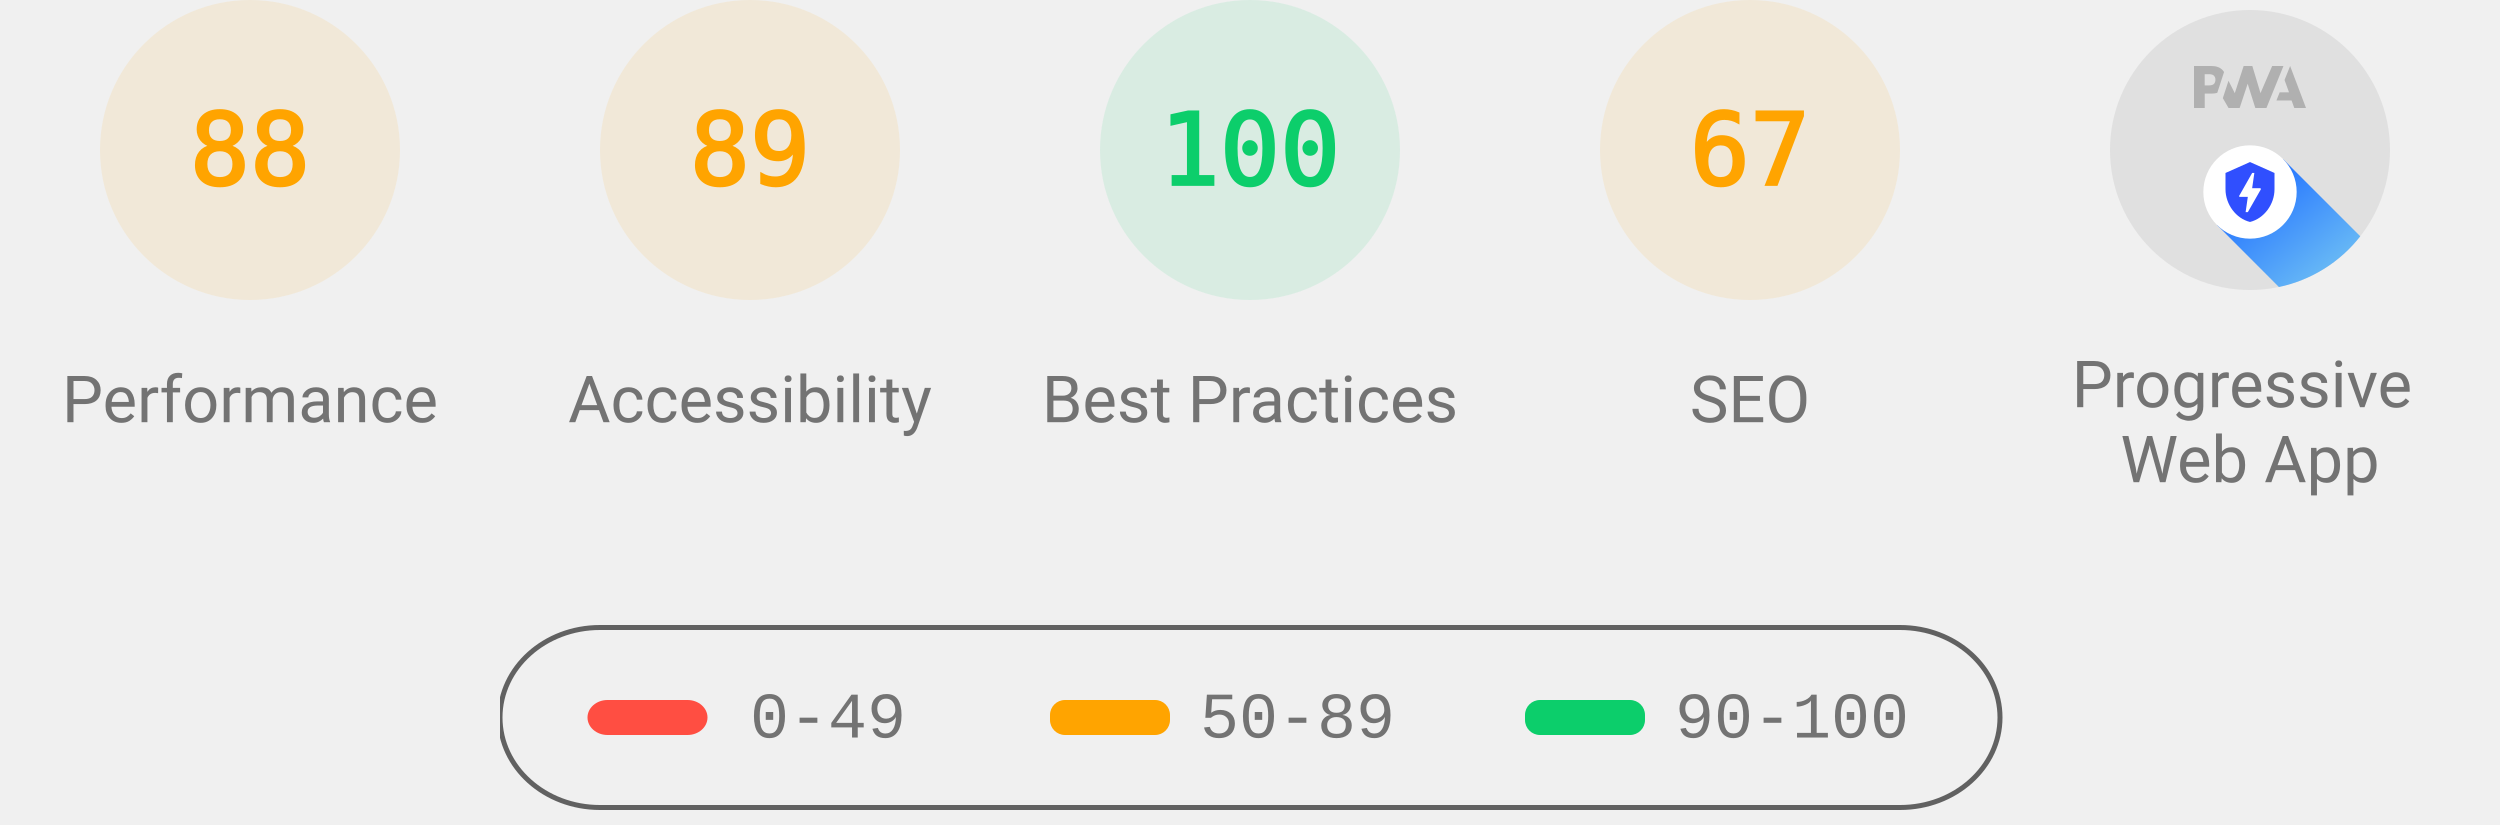
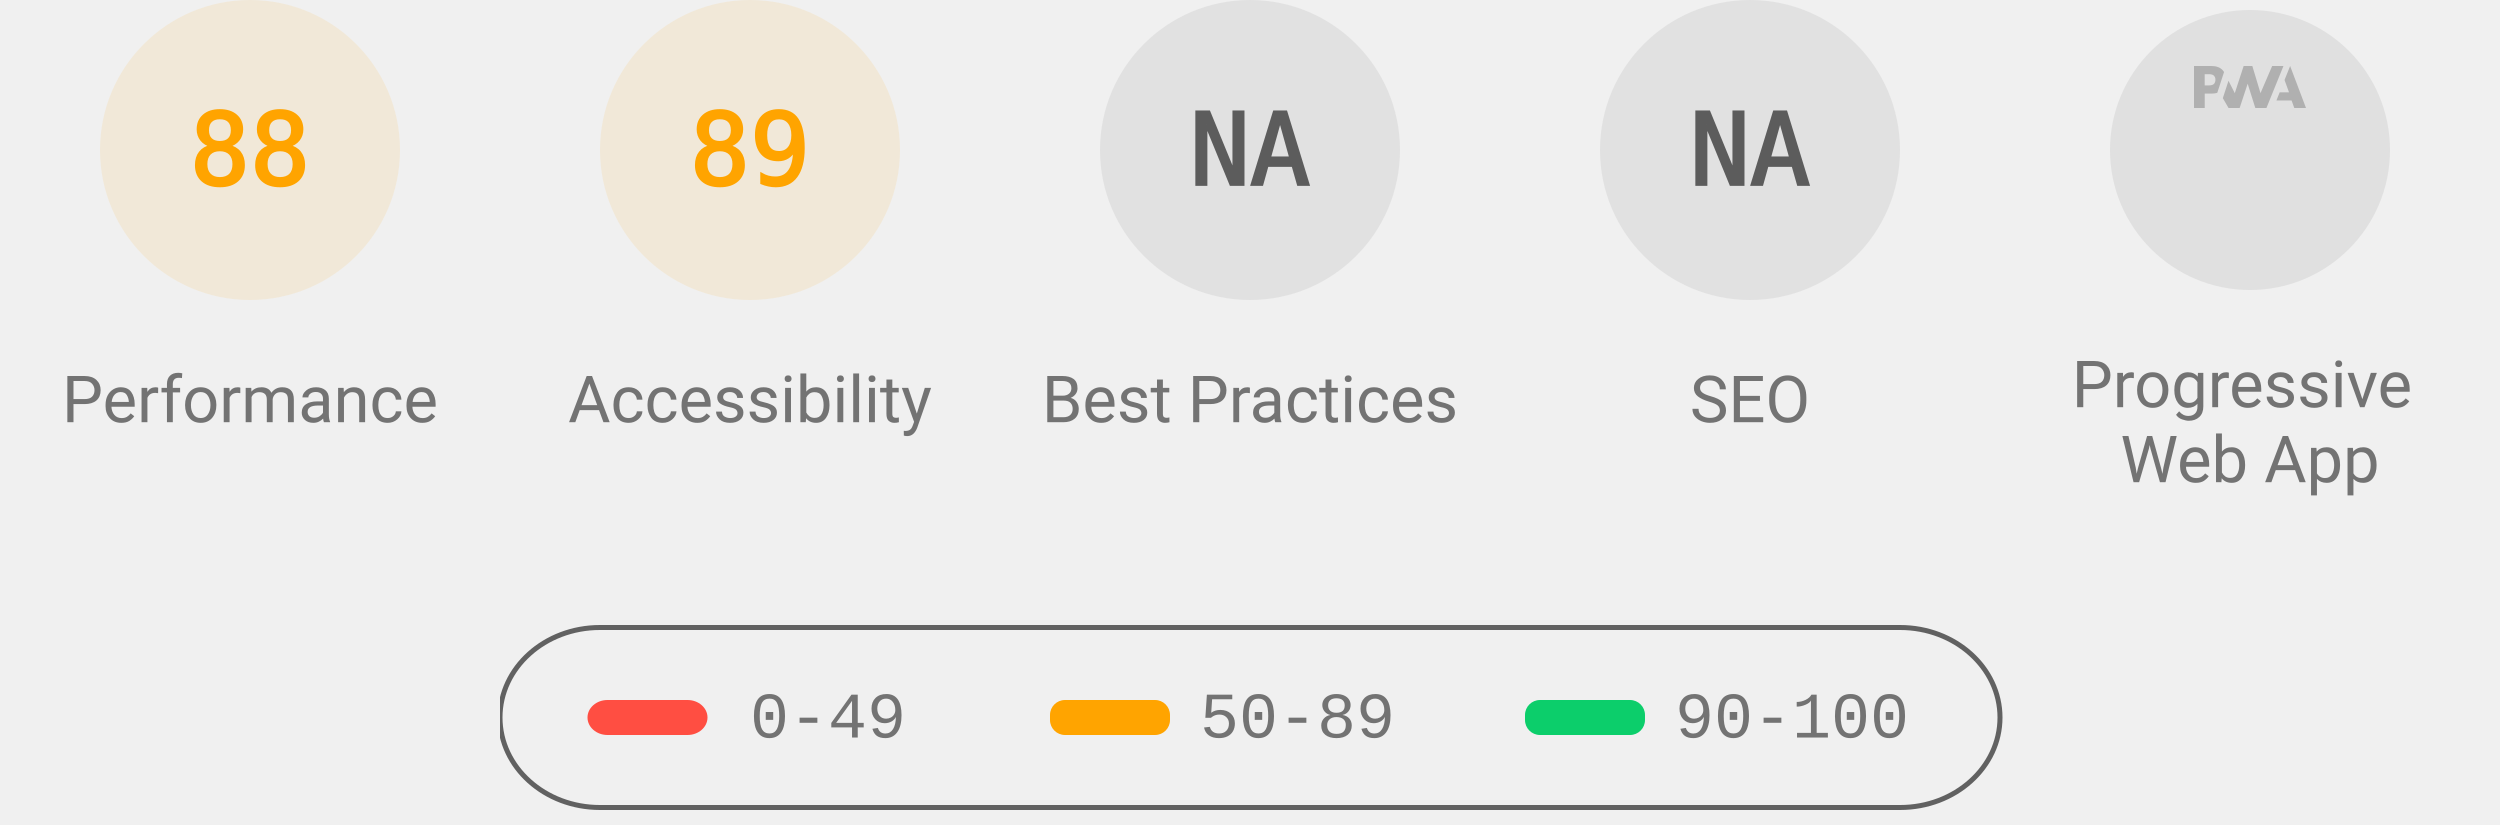
<svg xmlns="http://www.w3.org/2000/svg" class="theme--agnostic" fill="none" width="1000" height="330">
  <style>
			.gauge-base {
				opacity: 0.1
			}

			.gauge-arc {
				fill: none;
				animation-delay: 250ms;
				stroke-linecap: round;
				transform: rotate(-90deg);
				transform-origin: 100px 60px;
				animation: load-gauge 1s ease forwards
			}

			.guage-text {
				font-size: 40px;
				font-family: monospace;
				text-align: center
			}

			.guage-red {
				color: #ff4e42;
				fill: #ff4e42;
				stroke: #ff4e42
			}
			.guage-orange {
				color: #ffa400;
				fill: #ffa400;
				stroke: #ffa400
			}
			.guage-green {
				color: #0cce6b;
				fill: #0cce6b;
				stroke: #0cce6b
			}
			.theme--agnostic .guage-undefined {
				color: #5c5c5c;
				fill: #5c5c5c;
				stroke: #5c5c5c
			}
			.theme--light .guage-undefined {
				color: #1e1e1e;
				fill: #1e1e1e;
				stroke: #1e1e1e
			}
			.theme--dark .guage-undefined {
				color: #f5f5f5;
				fill: #f5f5f5;
				stroke: #f5f5f5
			}

			.guage-title {
				stroke: none;
				font-size: 26px;
				line-height: 26px;
				font-family: Roboto, Halvetica, Arial, sans-serif
			}
			.metric.guage-title {
				font-family: 'Courier New', Courier, monospace
			}
			.theme--agnostic .guage-title {
				color: #737373;
				fill: #737373
			}
			.theme--light .guage-title {
				color: #212121;
				fill: #212121
			}
			.theme--dark .guage-title {
				color: #f5f5f5;
				fill: #f5f5f5
			}

			@keyframes load-gauge {
				from {
					stroke-dasharray: 0 352.858
				}
			}
			.lh-gauge--pwa__disc {
				fill: #e0e0e0
			}
			.lh-gauge--pwa__logo {
				position: relative;
				fill: #b0b0b0
			}
			.lh-gauge--pwa__invisible {
				display: none
			}
			.lh-gauge--pwa__visible {
				display: inline
			}
			.guage-invisible {
				display: none
			}
			.lh-gauge--pwa__logo--primary-color {
				fill: #304ffe
			}
			.theme--agnostic .lh-gauge--pwa__logo--secondary-color {
				fill: #787878
			}
			.theme--light .lh-gauge--pwa__logo--secondary-color {
				fill: #3d3d3d
			}
			.theme--dark .lh-gauge--pwa__logo--secondary-color {
				fill: #d8b6b6
			}
			.theme--light #svg_2 {
				stroke: #00000022
			}
			.theme--agnostic #svg_2 {
				stroke: #616161
			}
			.theme--light #svg_2 {
				stroke: #00000022
			}
			.theme--dark #svg_2 {
				stroke: #f5f5f566
			}
		</style>
  <svg class="guage-div guage-perf guage-orange" viewBox="0 0 200 200" width="200" height="200" x="0" y="0">
    <circle class="gauge-base" r="56" cx="100" cy="60" stroke-width="8" />
    <circle class="gauge-arc guage-arc-1" r="56" cx="100" cy="60" stroke-width="8" style="stroke-dasharray: 309.635, 351.858;" />
    <text class="guage-text" x="100px" y="60px" alignment-baseline="central" dominant-baseline="central" text-anchor="middle">88</text>
    <text class="guage-title" x="100px" y="160px" alignment-baseline="central" dominant-baseline="central" text-anchor="middle">Performance</text>
  </svg>,<svg class="guage-div guage-perf guage-orange" viewBox="0 0 200 200" width="200" height="200" x="200" y="0">
    <circle class="gauge-base" r="56" cx="100" cy="60" stroke-width="8" />
    <circle class="gauge-arc guage-arc-1" r="56" cx="100" cy="60" stroke-width="8" style="stroke-dasharray: 313.154, 351.858;" />
    <text class="guage-text" x="100px" y="60px" alignment-baseline="central" dominant-baseline="central" text-anchor="middle">89</text>
    <text class="guage-title" x="100px" y="160px" alignment-baseline="central" dominant-baseline="central" text-anchor="middle">Accessibility</text>
-   </svg>,<svg class="guage-div guage-perf guage-green" viewBox="0 0 200 200" width="200" height="200" x="400" y="0">
+   </svg>,<svg class="guage-div guage-perf guage-undefined" viewBox="0 0 200 200" width="200" height="200" x="400" y="0">
    <circle class="gauge-base" r="56" cx="100" cy="60" stroke-width="8" />
    <circle class="gauge-arc guage-arc-1" r="56" cx="100" cy="60" stroke-width="8" style="stroke-dasharray: 351.858, 351.858;" />
-     <text class="guage-text" x="100px" y="60px" alignment-baseline="central" dominant-baseline="central" text-anchor="middle">100</text>
+     <text class="guage-text" x="100px" y="60px" alignment-baseline="central" dominant-baseline="central" text-anchor="middle">NA</text>
    <text class="guage-title" x="100px" y="160px" alignment-baseline="central" dominant-baseline="central" text-anchor="middle">Best Practices</text>
-   </svg>,<svg class="guage-div guage-perf guage-orange" viewBox="0 0 200 200" width="200" height="200" x="600" y="0">
-     <circle class="gauge-base" r="56" cx="100" cy="60" stroke-width="8" />
-     <circle class="gauge-arc guage-arc-1" r="56" cx="100" cy="60" stroke-width="8" style="stroke-dasharray: 235.745, 351.858;" />
-     <text class="guage-text" x="100px" y="60px" alignment-baseline="central" dominant-baseline="central" text-anchor="middle">67</text>
+   </svg>,<svg class="guage-div guage-perf guage-undefined" viewBox="0 0 200 200" width="200" height="200" x="600" y="0">
+     <circle class="gauge-base" r="56" cx="100" cy="60" stroke-width="8" />
+     <circle class="gauge-arc guage-arc-1" r="56" cx="100" cy="60" stroke-width="8" style="stroke-dasharray: 351.858, 351.858;" />
+     <text class="guage-text" x="100px" y="60px" alignment-baseline="central" dominant-baseline="central" text-anchor="middle">NA</text>
    <text class="guage-title" x="100px" y="160px" alignment-baseline="central" dominant-baseline="central" text-anchor="middle">SEO</text>
  </svg>,<svg class="guage-div guage-pwa" viewBox="0 0 200 200" width="200" height="200" x="800" y="0">
    <svg viewBox="0 0 60 60" width="112" height="112" x="44" y="4">
      <defs>
        <linearGradient id="lh-gauge--pwa__check-circle__gradient-0" x1="50%" y1="0%" x2="50%" y2="100%">
          <stop stop-color="#00C852" offset="0%" />
          <stop stop-color="#009688" offset="100%" />
        </linearGradient>
        <linearGradient id="lh-gauge--pwa__installable__shadow-gradient-0" x1="76.056%" x2="24.111%" y1="82.995%" y2="24.735%">
          <stop stop-color="#A5D6A7" offset="0%" />
          <stop stop-color="#80CBC4" offset="100%" />
        </linearGradient>
        <linearGradient id="lh-gauge--pwa__fast-reliable__shadow-gradient-0" x1="76.056%" y1="82.995%" x2="25.678%" y2="26.493%">
          <stop stop-color="#64B5F6" offset="0%" />
          <stop stop-color="#2979FF" offset="100%" />
        </linearGradient>
        <g id="lh-gauge--pwa__fast-reliable-badge-0">
          <circle fill="#FFFFFF" cx="10" cy="10" r="10" />
          <path fill="#304FFE" d="M10 3.58l5.25 2.34v3.5c0 3.23-2.24 6.26-5.25 7-3.01-.74-5.25-3.77-5.25-7v-3.5L10 3.58zm-.47 10.74l2.76-4.83.03-.07c.04-.08 0-.24-.22-.24h-1.64l.47-3.26h-.47l-2.7 4.77c-.02.01.05-.1-.04.05-.09.16-.1.31.18.31h1.63l-.47 3.27h.47z" />
        </g>
        <g id="lh-gauge--pwa__installable-badge-0">
          <circle fill="#FFFFFF" cx="10" cy="10" r="10" />
          <path fill="#009688" d="M10 4.167A5.835 5.835 0 0 0 4.167 10 5.835 5.835 0 0 0 10 15.833 5.835 5.835 0 0 0 15.833 10 5.835 5.835 0 0 0 10 4.167zm2.917 6.416h-2.334v2.334H9.417v-2.334H7.083V9.417h2.334V7.083h1.166v2.334h2.334v1.166z" />
        </g>
      </defs>
      <g stroke="none" fill-rule="nonzero">
        <circle class="lh-gauge--pwa__disc" cx="30" cy="30" r="30" />
        <g class="lh-gauge--pwa__logo">
          <path d="M35.66 19.39l.7-1.75h2L37.4 15 38.6 12l3.4 9h-2.51l-.58-1.61z" />
          <path d="M33.52 21l3.65-9h-2.42l-2.5 5.82L30.5 12h-1.86l-1.9 5.82-1.35-2.65-1.21 3.72L25.4 21h2.38l1.72-5.2 1.64 5.2z" />
          <path fill-rule="nonzero" d="M20.3 17.91h1.48c.45 0 .85-.05 1.2-.15l.39-1.18 1.07-3.3a2.64 2.64 0 0 0-.28-.37c-.55-.6-1.36-.91-2.42-.91H18v9h2.3V17.9zm1.96-3.84c.22.22.33.5.33.87 0 .36-.1.65-.29.87-.2.23-.59.35-1.15.35h-.86v-2.41h.87c.52 0 .89.1 1.1.32z" />
        </g>
        <rect class="lh-gauge--pwa__component lh-gauge--pwa__na-line lh-gauge--pwa__invisible" fill="#FFFFFF" x="20" y="32" width="20" height="4" rx="2" />
-         <g class="lh-gauge--pwa__component lh-gauge--pwa__fast-reliable-badge lh-gauge--pwa__visible" transform="translate(20, 29)">
+         <g class="lh-gauge--pwa__component lh-gauge--pwa__fast-reliable-badge lh-gauge--pwa__invisible" transform="translate(20, 29)">
          <path fill="url(#lh-gauge--pwa__fast-reliable__shadow-gradient-0)" d="M33.63 19.49A30 30 0 0 1 16.2 30.36L3 17.14 17.14 3l16.49 16.49z" />
          <use href="#lh-gauge--pwa__fast-reliable-badge-0" />
        </g>
        <g class="lh-gauge--pwa__component lh-gauge--pwa__installable-badge lh-gauge--pwa__invisible" transform="translate(20, 29)">
          <path fill="url(#lh-gauge--pwa__installable__shadow-gradient-0)" d="M33.629 19.487c-4.272 5.453-10.391 9.39-17.415 10.869L3 17.142 17.142 3 33.63 19.487z" />
          <use href="#lh-gauge--pwa__installable-badge-0" />
        </g>
        <g class="lh-gauge--pwa__component lh-gauge--pwa__fast-reliable-installable-badges lh-gauge--pwa__invisible">
          <g transform="translate(8, 29)">
            <path fill="url(#lh-gauge--pwa__fast-reliable__shadow-gradient-0)" d="M16.321 30.463L3 17.143 17.142 3l22.365 22.365A29.864 29.864 0 0 1 22 31c-1.942 0-3.84-.184-5.679-.537z" />
            <use href="#lh-gauge--pwa__fast-reliable-badge-0" />
          </g>
          <g transform="translate(32, 29)">
            <path fill="url(#lh-gauge--pwa__installable__shadow-gradient-0)" d="M25.982 11.84a30.107 30.107 0 0 1-13.08 15.203L3 17.143 17.142 3l8.84 8.84z" />
            <use href="#lh-gauge--pwa__installable-badge-0" />
          </g>
        </g>
        <g class="lh-gauge--pwa__component lh-gauge--pwa__check-circle lh-gauge--pwa__invisible" transform="translate(18, 28)">
          <circle fill="#FFFFFF" cx="12" cy="12" r="12" />
          <path fill="url(#lh-gauge--pwa__check-circle__gradient-0)" d="M12 2a10 10 0 1 0 0 20 10 10 0 0 0 0-20zm-2 15l-5-5 1.41-1.41L10 14.17l7.59-7.59L19 8l-9 9z" />
        </g>
      </g>
    </svg>
    <text class="guage-title" y="160px" alignment-baseline="central" dominant-baseline="central" text-anchor="middle">
      <tspan x="100px" dy="-6px">Progressive</tspan>
      <tspan x="100px" dy="30px">Web App</tspan>
    </text>
  </svg>
  <svg width="604" height="76" x="200" y="250">
    <g>
      <rect fill="none" id="canvas_background" height="80" width="604" y="-1" x="-1" />
      <g display="none" overflow="visible" y="0" x="0" height="100%" width="100%" id="canvasGrid">
        <rect fill="url(#gridpattern)" stroke-width="0" y="0" x="0" height="100%" width="100%" />
      </g>
    </g>
    <g>
      <rect fill-opacity="0" stroke-width="2" rx="40" id="svg_2" height="72" width="600" y="1" x="0" fill="#000000" />
      <rect stroke="#000" rx="8" id="svg_3" height="14" width="48" y="30" x="35" stroke-opacity="null" stroke-width="0" fill="#ff4e42" />
      <rect stroke="#000" rx="6" id="svg_4" height="14" width="48" y="30" x="220" stroke-opacity="null" stroke-width="0" fill="#ffa400" />
      <rect stroke="#000" rx="6" id="svg_5" height="14" width="48" y="30" x="410" stroke-opacity="null" stroke-width="0" fill="#0cce6b" />
      <text class="metric guage-title" xml:space="preserve" text-anchor="start" font-size="26" id="svg_6" y="45" x="100" stroke-opacity="null" stroke-width="0" stroke="#000">0-49</text>
      <text class="metric guage-title" xml:space="preserve" text-anchor="start" font-size="26" id="svg_7" y="45" x="280" stroke-opacity="null" stroke-width="0" stroke="#000">50-89</text>
      <text class="metric guage-title" xml:space="preserve" text-anchor="start" font-size="26" id="svg_8" y="45" x="470" stroke-opacity="null" stroke-width="0" stroke="#000">90-100</text>
    </g>
  </svg>
</svg>
